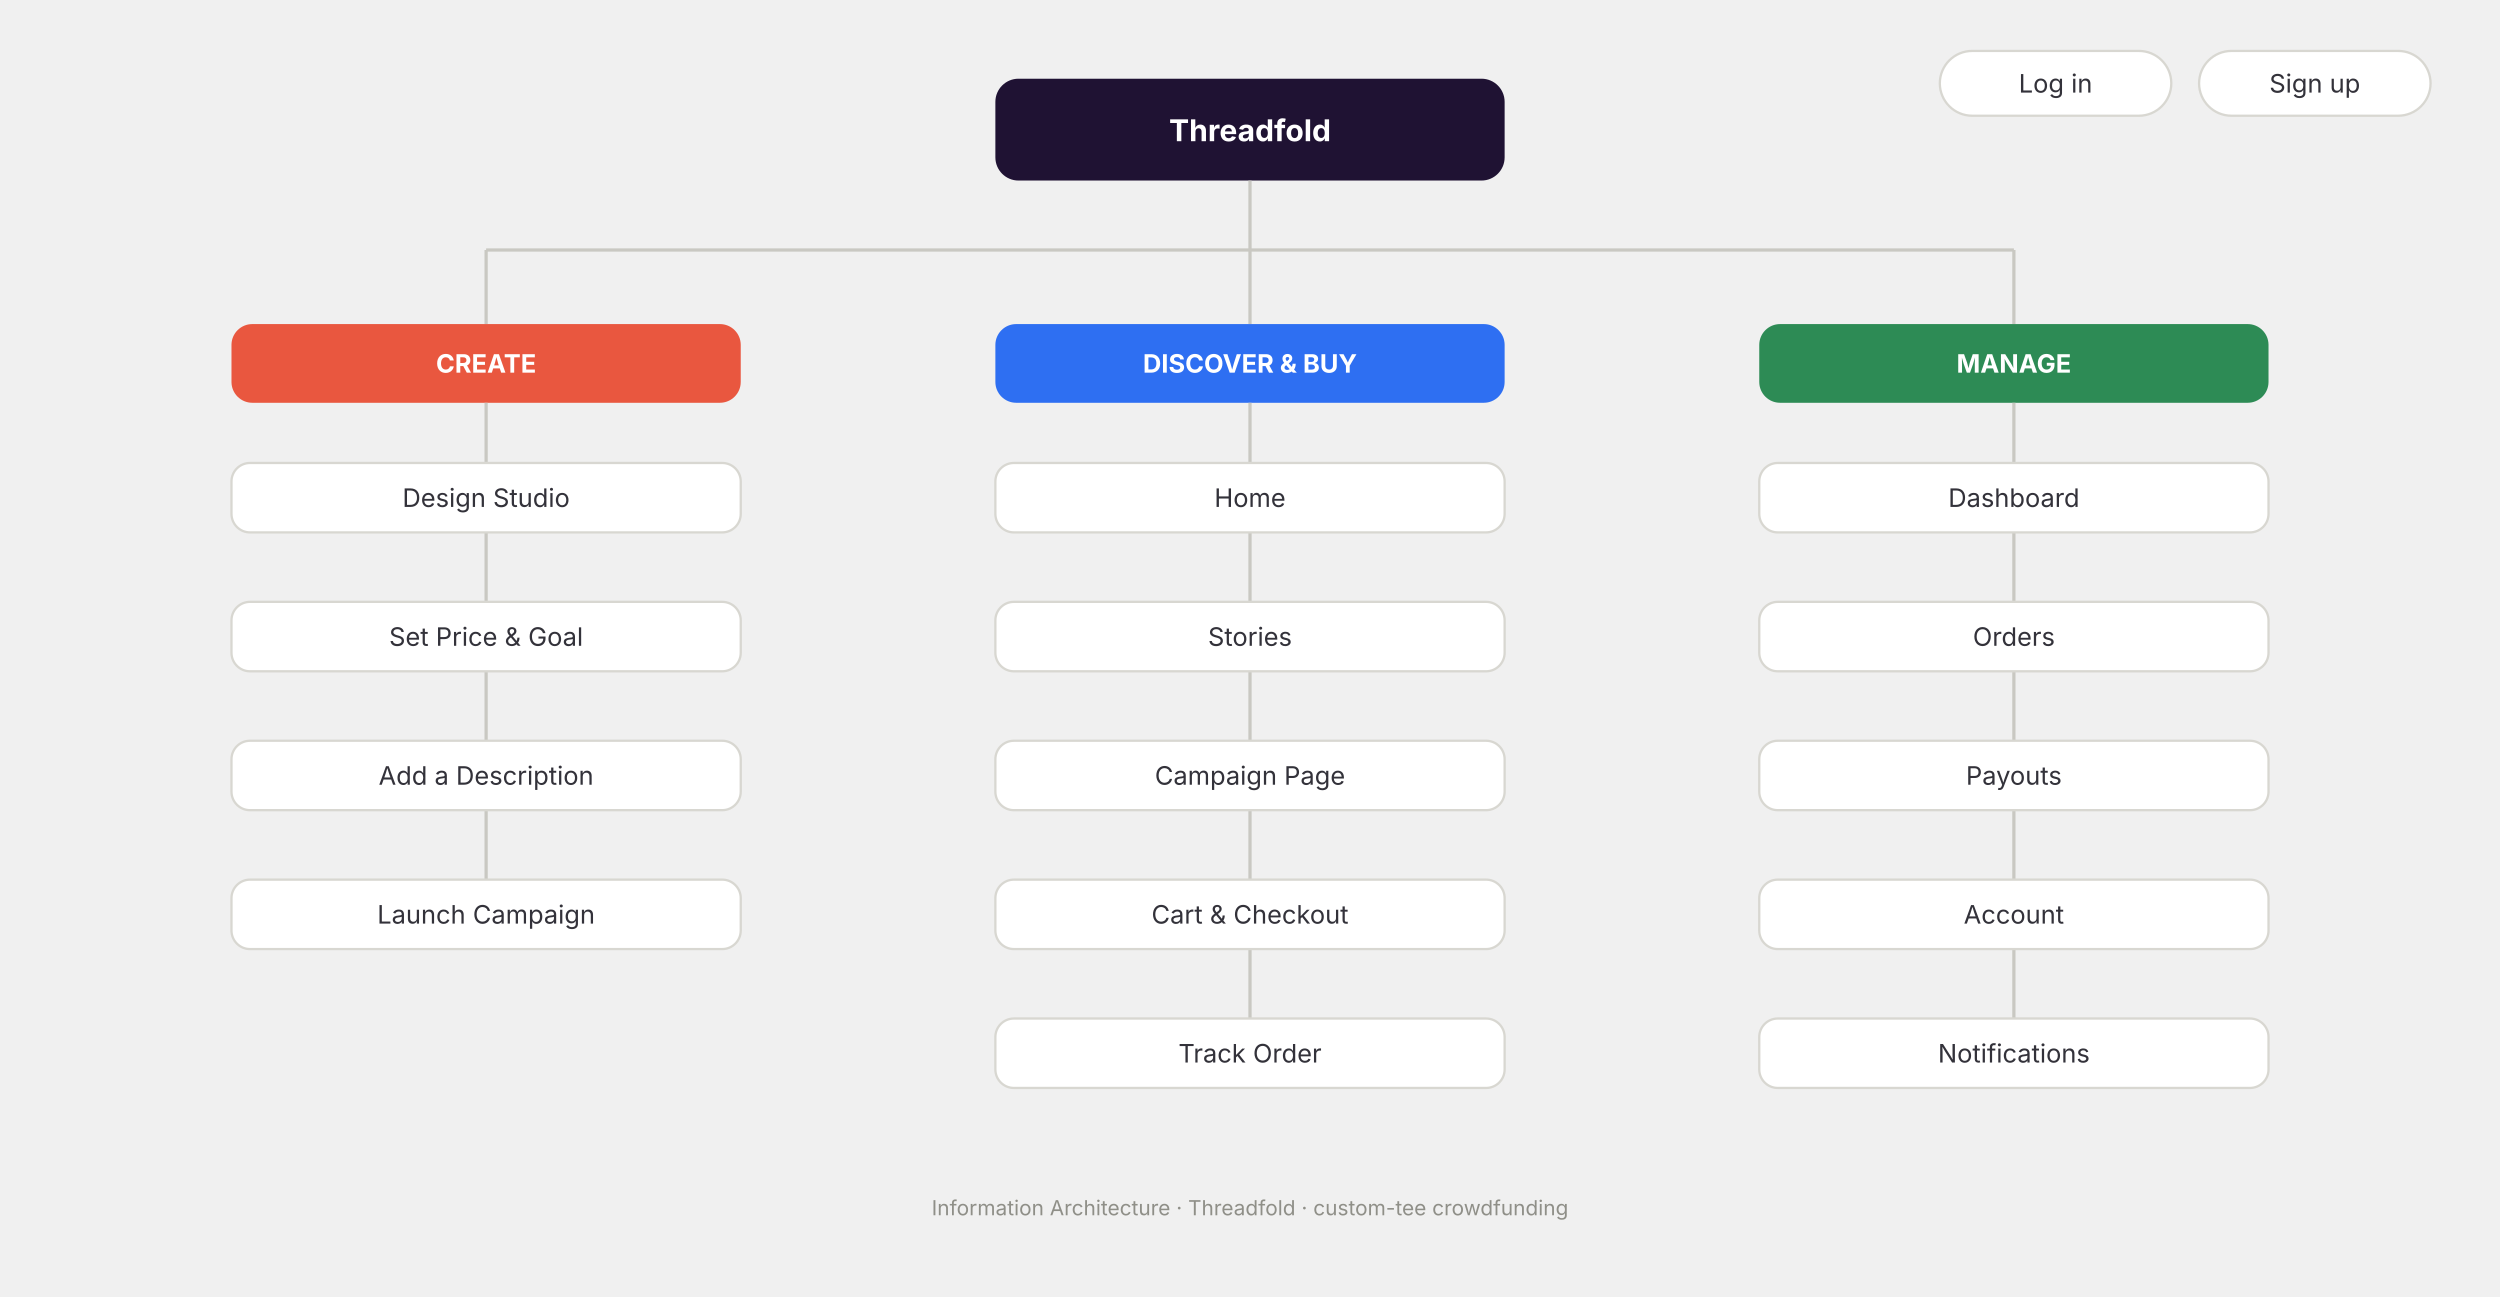
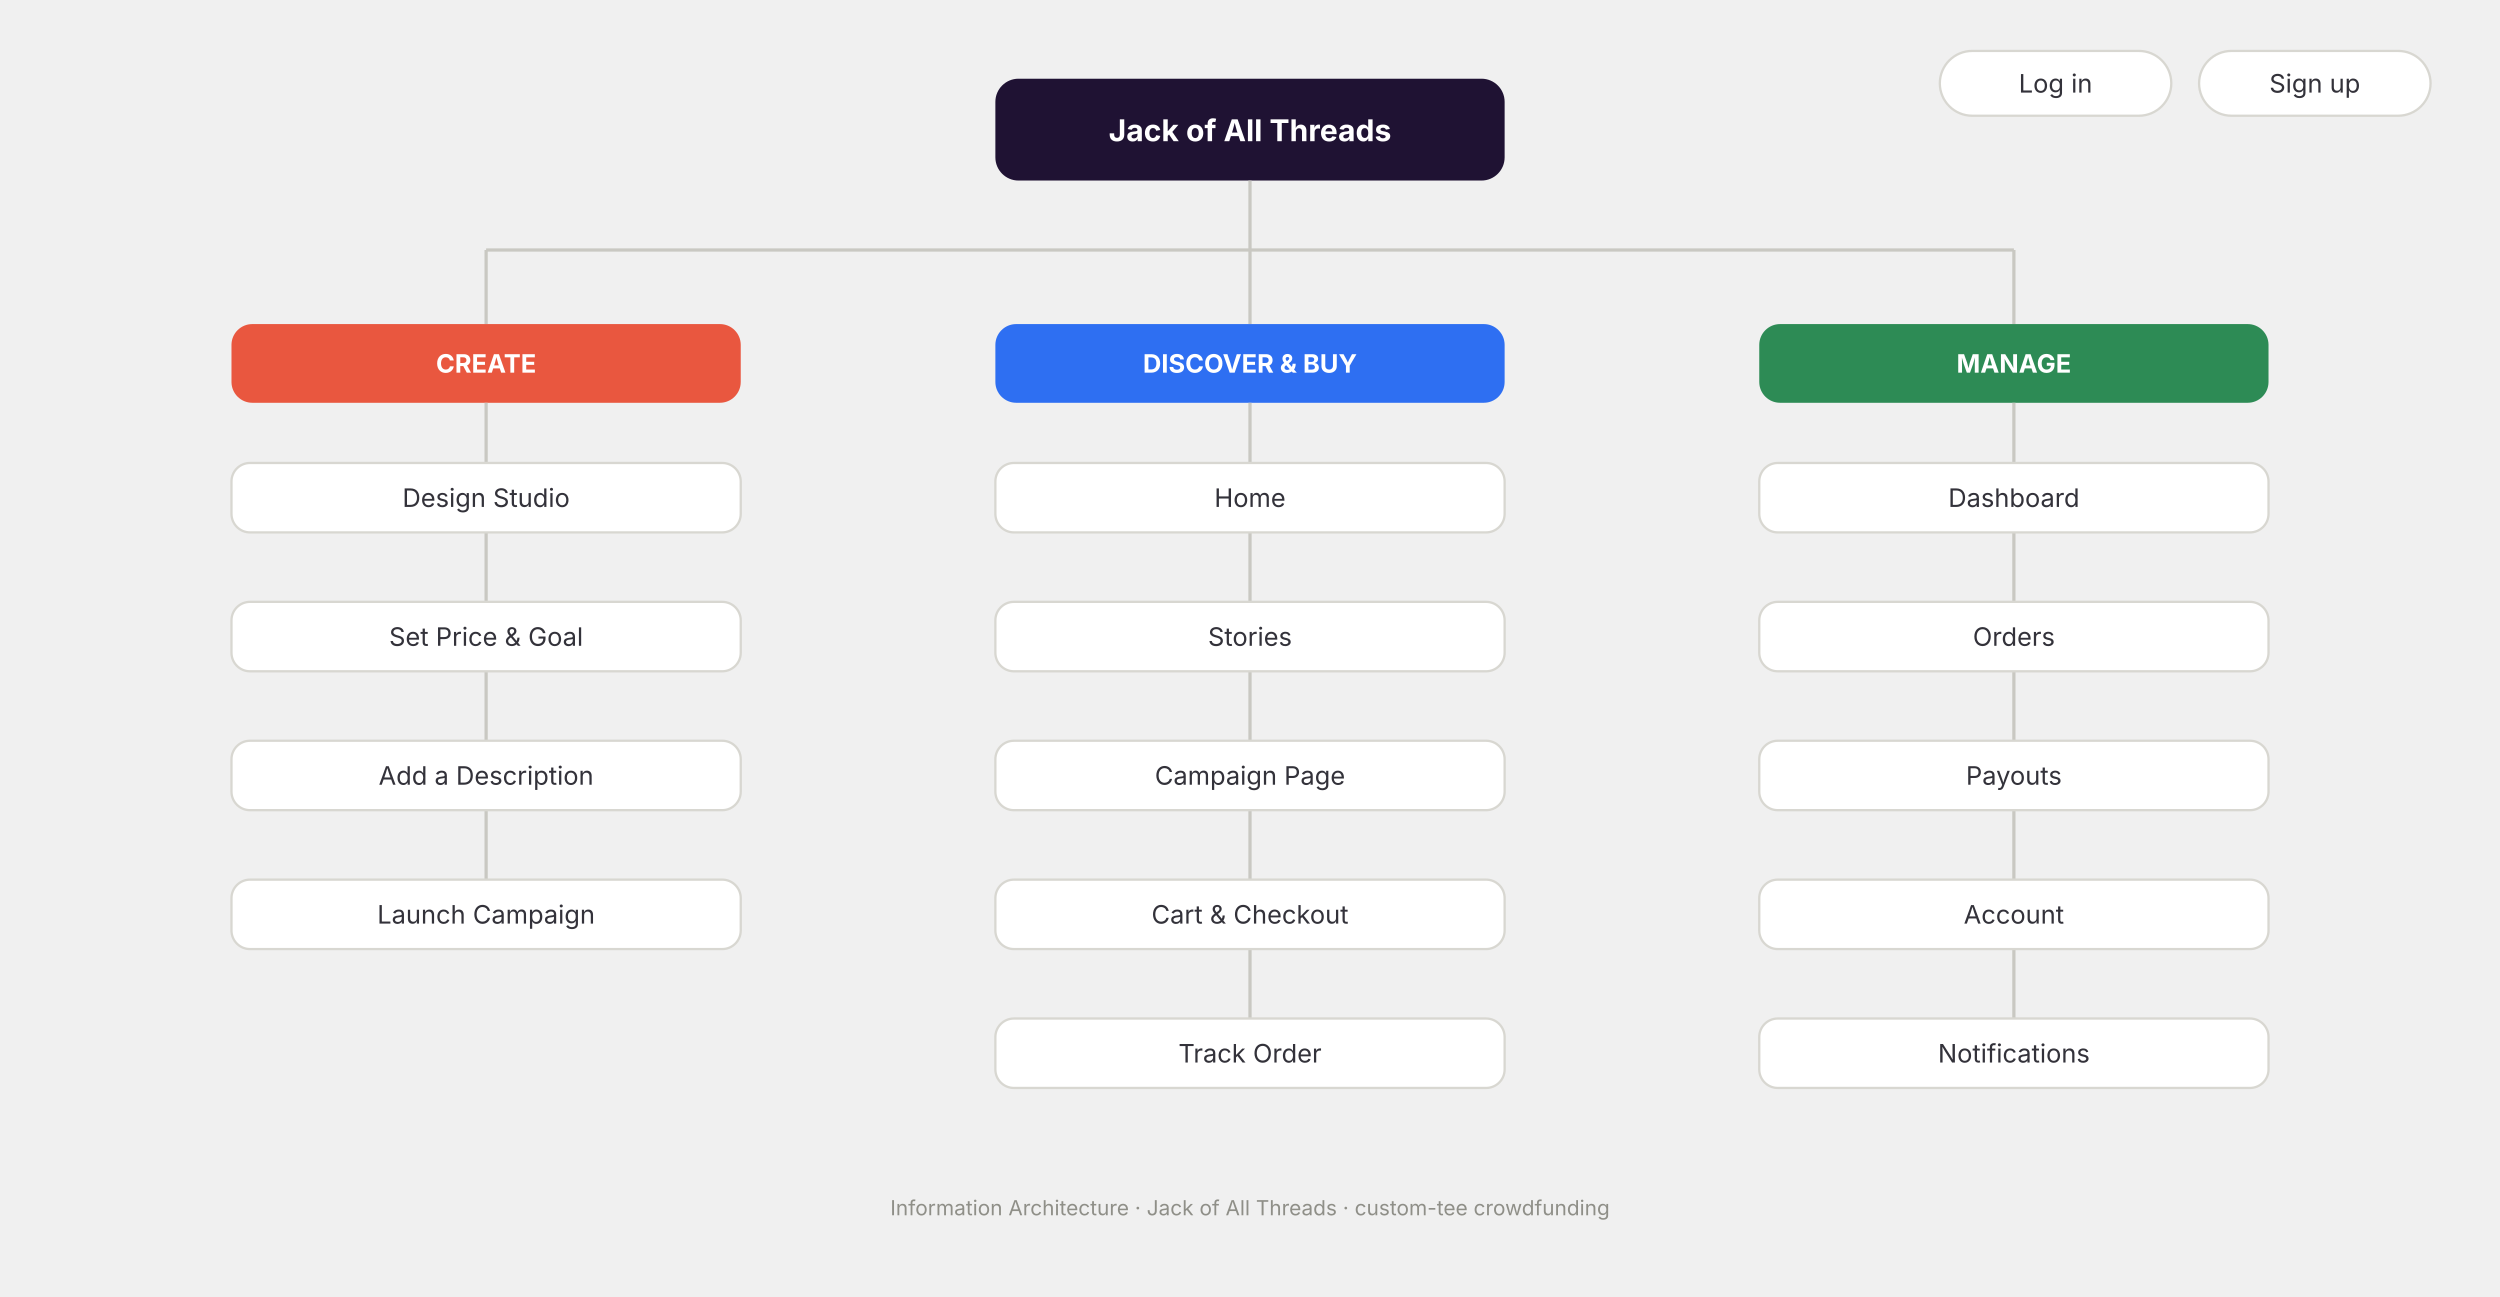
<svg xmlns="http://www.w3.org/2000/svg" style="width:100%;background:#f8f8f6;border-radius:12px;" viewBox="0 0 1080 560">
  <style>text{font-family:Inter,sans-serif}.root{font-size:13px;font-weight:700;fill:#fff;text-anchor:middle}.h{font-size:11px;font-weight:700;fill:#fff;text-anchor:middle}.n{font-size:11px;fill:#33323a;text-anchor:middle}.cap{font-size:9px;fill:#8f8f88;text-anchor:middle}.ln{stroke:#c9c8c2;stroke-width:1.4;fill:none}</style>
  <rect x="838" y="22" width="100" height="28" rx="14" fill="#ffffff" stroke="#d8d7d1" />
  <text class="n" x="888" y="40">Log in</text>
  <rect x="950" y="22" width="100" height="28" rx="14" fill="#ffffff" stroke="#d8d7d1" />
  <text class="n" x="1000" y="40">Sign up</text>
  <rect x="430" y="34" width="220" height="44" rx="10" fill="#1F1233" />
-   <text class="root" x="540" y="61">Threadfold</text>
+   <text class="root" x="540" y="61">Jack of All Threads</text>
  <path class="ln" d="M540 78 L540 108" />
  <path class="ln" d="M210 108 L870 108" />
  <path class="ln" d="M210 108 L210 140" />
  <path class="ln" d="M540 108 L540 140" />
  <path class="ln" d="M870 108 L870 140" />
  <rect x="100" y="140" width="220" height="34" rx="9" fill="#E9573F" />
  <text class="h" x="210" y="161">CREATE</text>
  <path class="ln" d="M210 174 L210 410" />
  <path class="ln" d="M210 215 L120 215" />
  <rect x="100" y="200" width="220" height="30" rx="8" fill="#ffffff" stroke="#d8d7d1" />
  <text class="n" x="210" y="219">Design Studio</text>
  <path class="ln" d="M210 275 L120 275" />
  <rect x="100" y="260" width="220" height="30" rx="8" fill="#ffffff" stroke="#d8d7d1" />
  <text class="n" x="210" y="279">Set Price &amp; Goal</text>
  <path class="ln" d="M210 335 L120 335" />
  <rect x="100" y="320" width="220" height="30" rx="8" fill="#ffffff" stroke="#d8d7d1" />
  <text class="n" x="210" y="339">Add a Description</text>
  <path class="ln" d="M210 395 L120 395" />
  <rect x="100" y="380" width="220" height="30" rx="8" fill="#ffffff" stroke="#d8d7d1" />
  <text class="n" x="210" y="399">Launch Campaign</text>
  <rect x="430" y="140" width="220" height="34" rx="9" fill="#2E6FF2" />
  <text class="h" x="540" y="161">DISCOVER &amp; BUY</text>
  <path class="ln" d="M540 174 L540 470" />
  <path class="ln" d="M540 215 L450 215" />
  <rect x="430" y="200" width="220" height="30" rx="8" fill="#ffffff" stroke="#d8d7d1" />
  <text class="n" x="540" y="219">Home</text>
  <path class="ln" d="M540 275 L450 275" />
  <rect x="430" y="260" width="220" height="30" rx="8" fill="#ffffff" stroke="#d8d7d1" />
  <text class="n" x="540" y="279">Stories</text>
  <path class="ln" d="M540 335 L450 335" />
  <rect x="430" y="320" width="220" height="30" rx="8" fill="#ffffff" stroke="#d8d7d1" />
  <text class="n" x="540" y="339">Campaign Page</text>
  <path class="ln" d="M540 395 L450 395" />
  <rect x="430" y="380" width="220" height="30" rx="8" fill="#ffffff" stroke="#d8d7d1" />
  <text class="n" x="540" y="399">Cart &amp; Checkout</text>
  <path class="ln" d="M540 455 L450 455" />
  <rect x="430" y="440" width="220" height="30" rx="8" fill="#ffffff" stroke="#d8d7d1" />
  <text class="n" x="540" y="459">Track Order</text>
  <rect x="760" y="140" width="220" height="34" rx="9" fill="#2D8B55" />
  <text class="h" x="870" y="161">MANAGE</text>
  <path class="ln" d="M870 174 L870 470" />
  <path class="ln" d="M870 215 L780 215" />
  <rect x="760" y="200" width="220" height="30" rx="8" fill="#ffffff" stroke="#d8d7d1" />
  <text class="n" x="870" y="219">Dashboard</text>
  <path class="ln" d="M870 275 L780 275" />
  <rect x="760" y="260" width="220" height="30" rx="8" fill="#ffffff" stroke="#d8d7d1" />
  <text class="n" x="870" y="279">Orders</text>
  <path class="ln" d="M870 335 L780 335" />
  <rect x="760" y="320" width="220" height="30" rx="8" fill="#ffffff" stroke="#d8d7d1" />
  <text class="n" x="870" y="339">Payouts</text>
  <path class="ln" d="M870 395 L780 395" />
  <rect x="760" y="380" width="220" height="30" rx="8" fill="#ffffff" stroke="#d8d7d1" />
  <text class="n" x="870" y="399">Account</text>
  <path class="ln" d="M870 455 L780 455" />
  <rect x="760" y="440" width="220" height="30" rx="8" fill="#ffffff" stroke="#d8d7d1" />
  <text class="n" x="870" y="459">Notifications</text>
-   <text class="cap" x="540" y="525">Information Architecture · Threadfold · custom-tee crowdfunding</text>
+   <text class="cap" x="540" y="525">Information Architecture · Jack of All Threads · custom-tee crowdfunding</text>
</svg>
